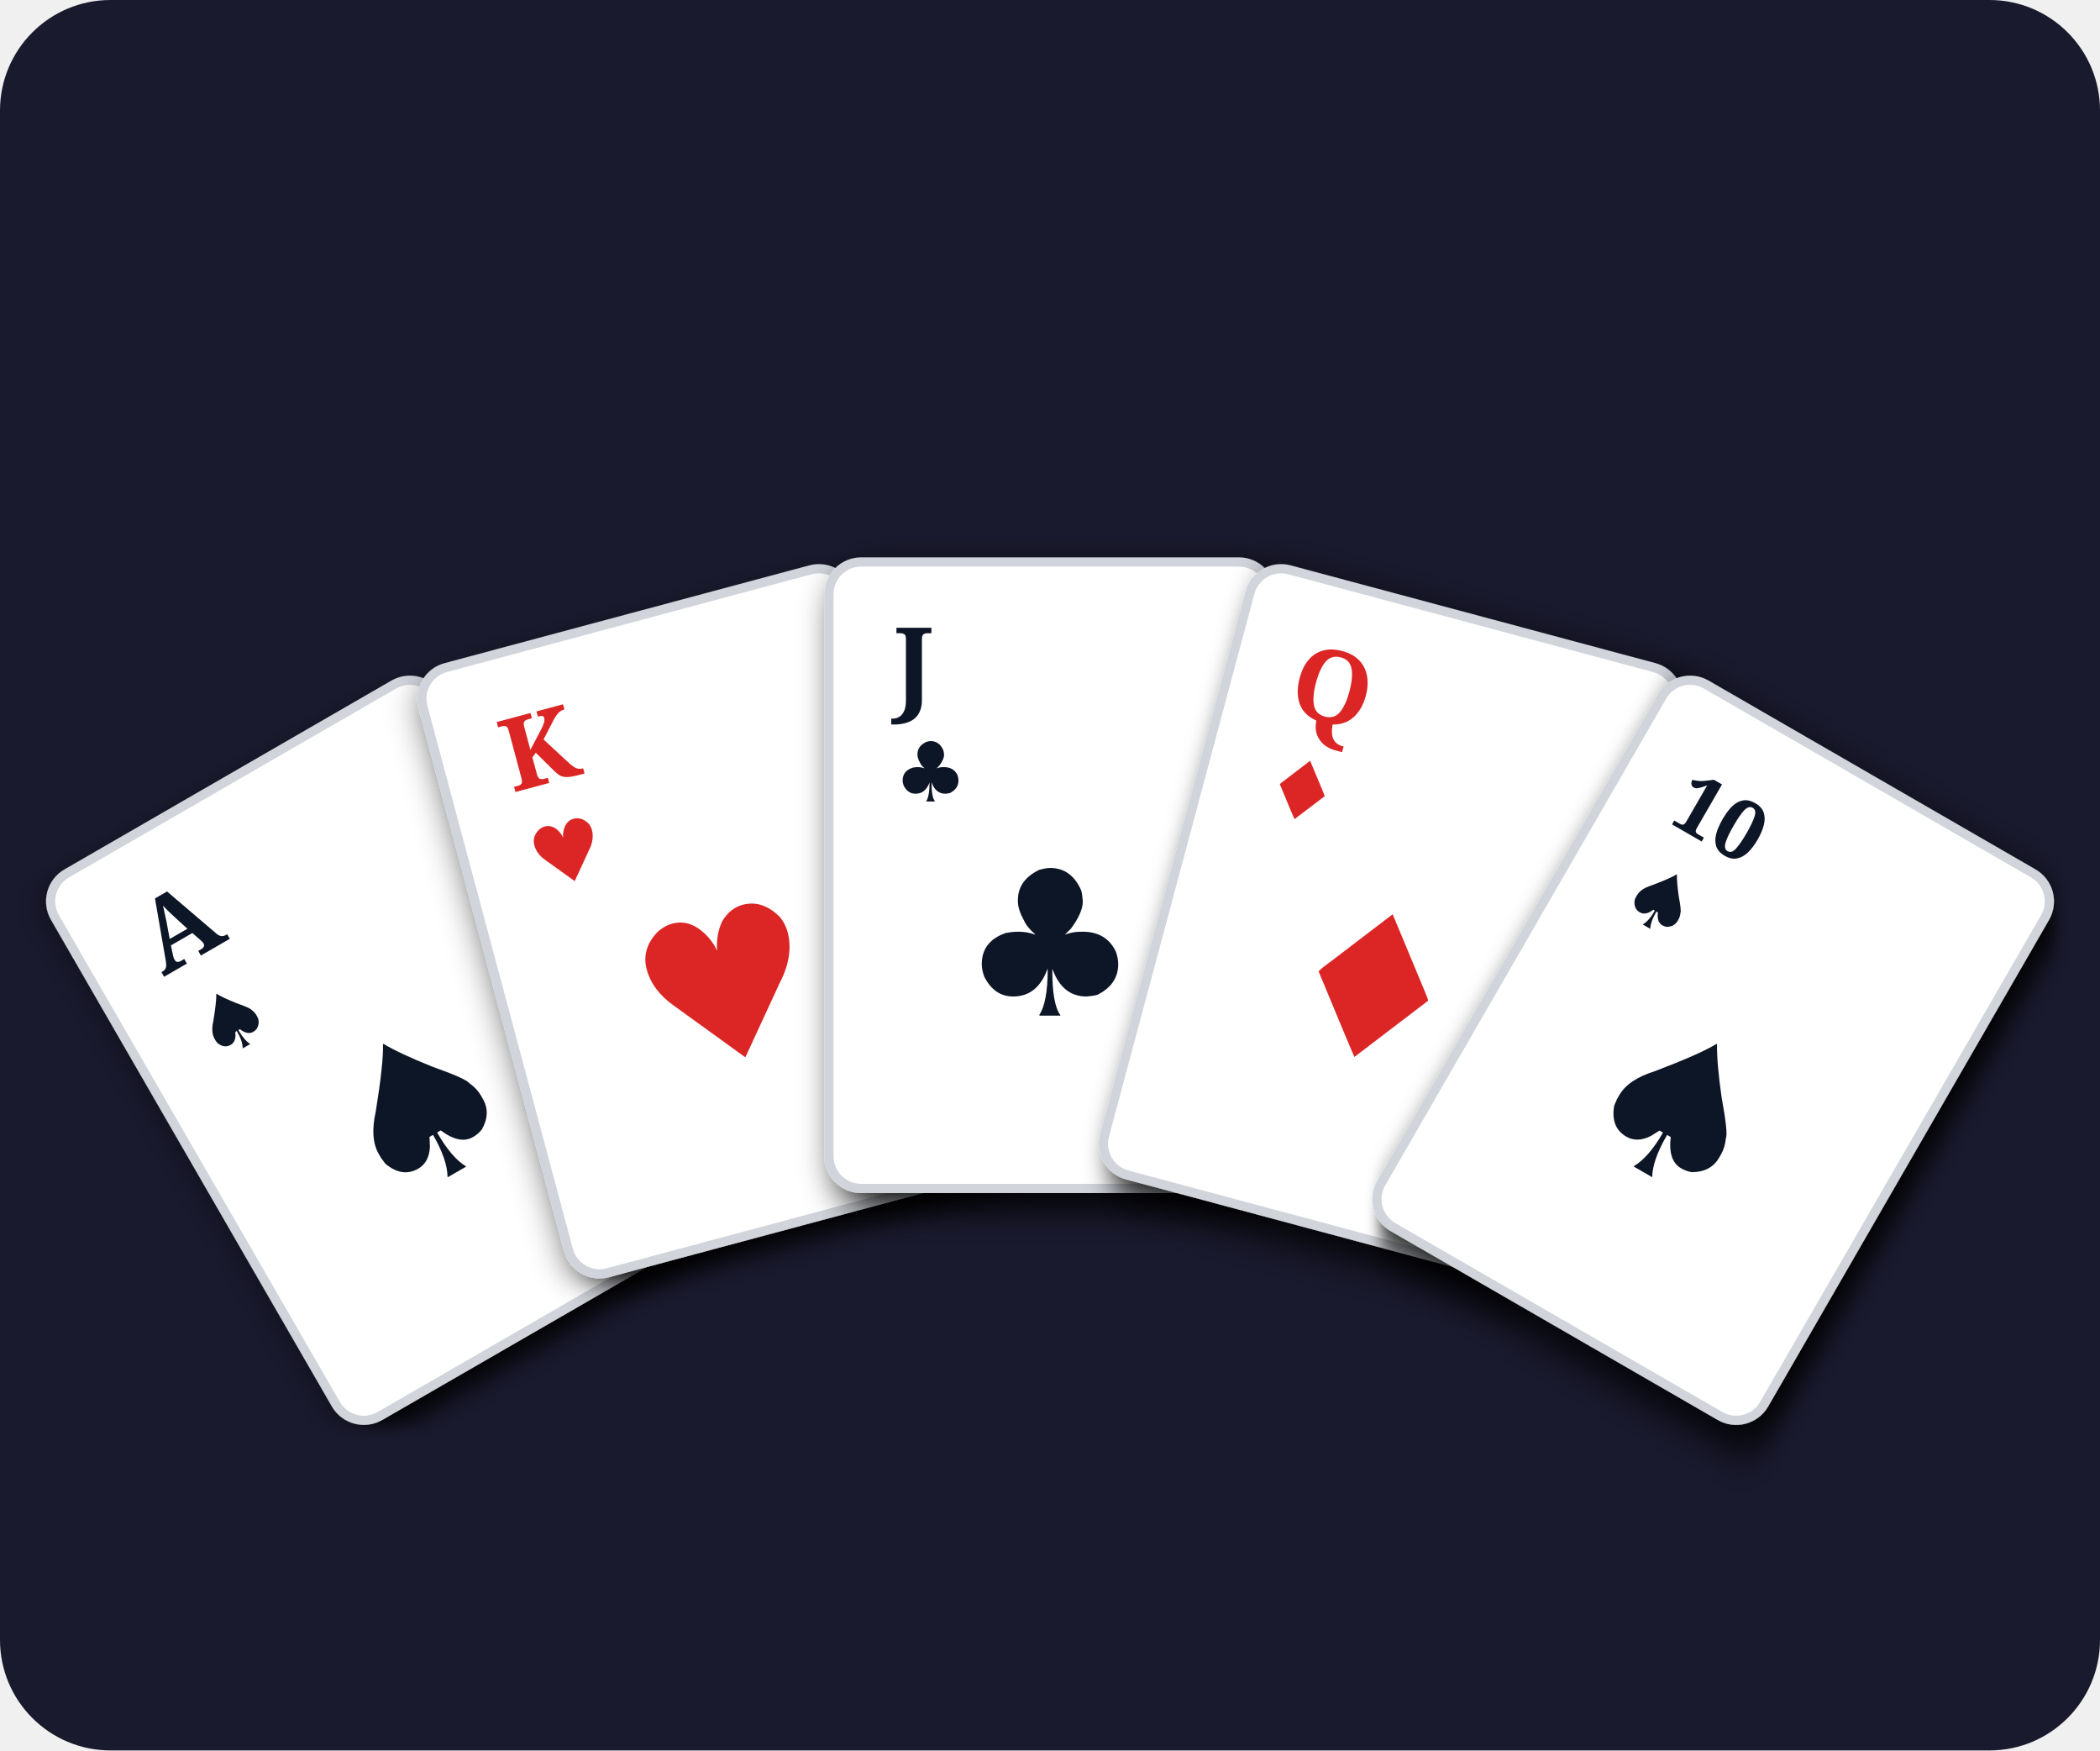
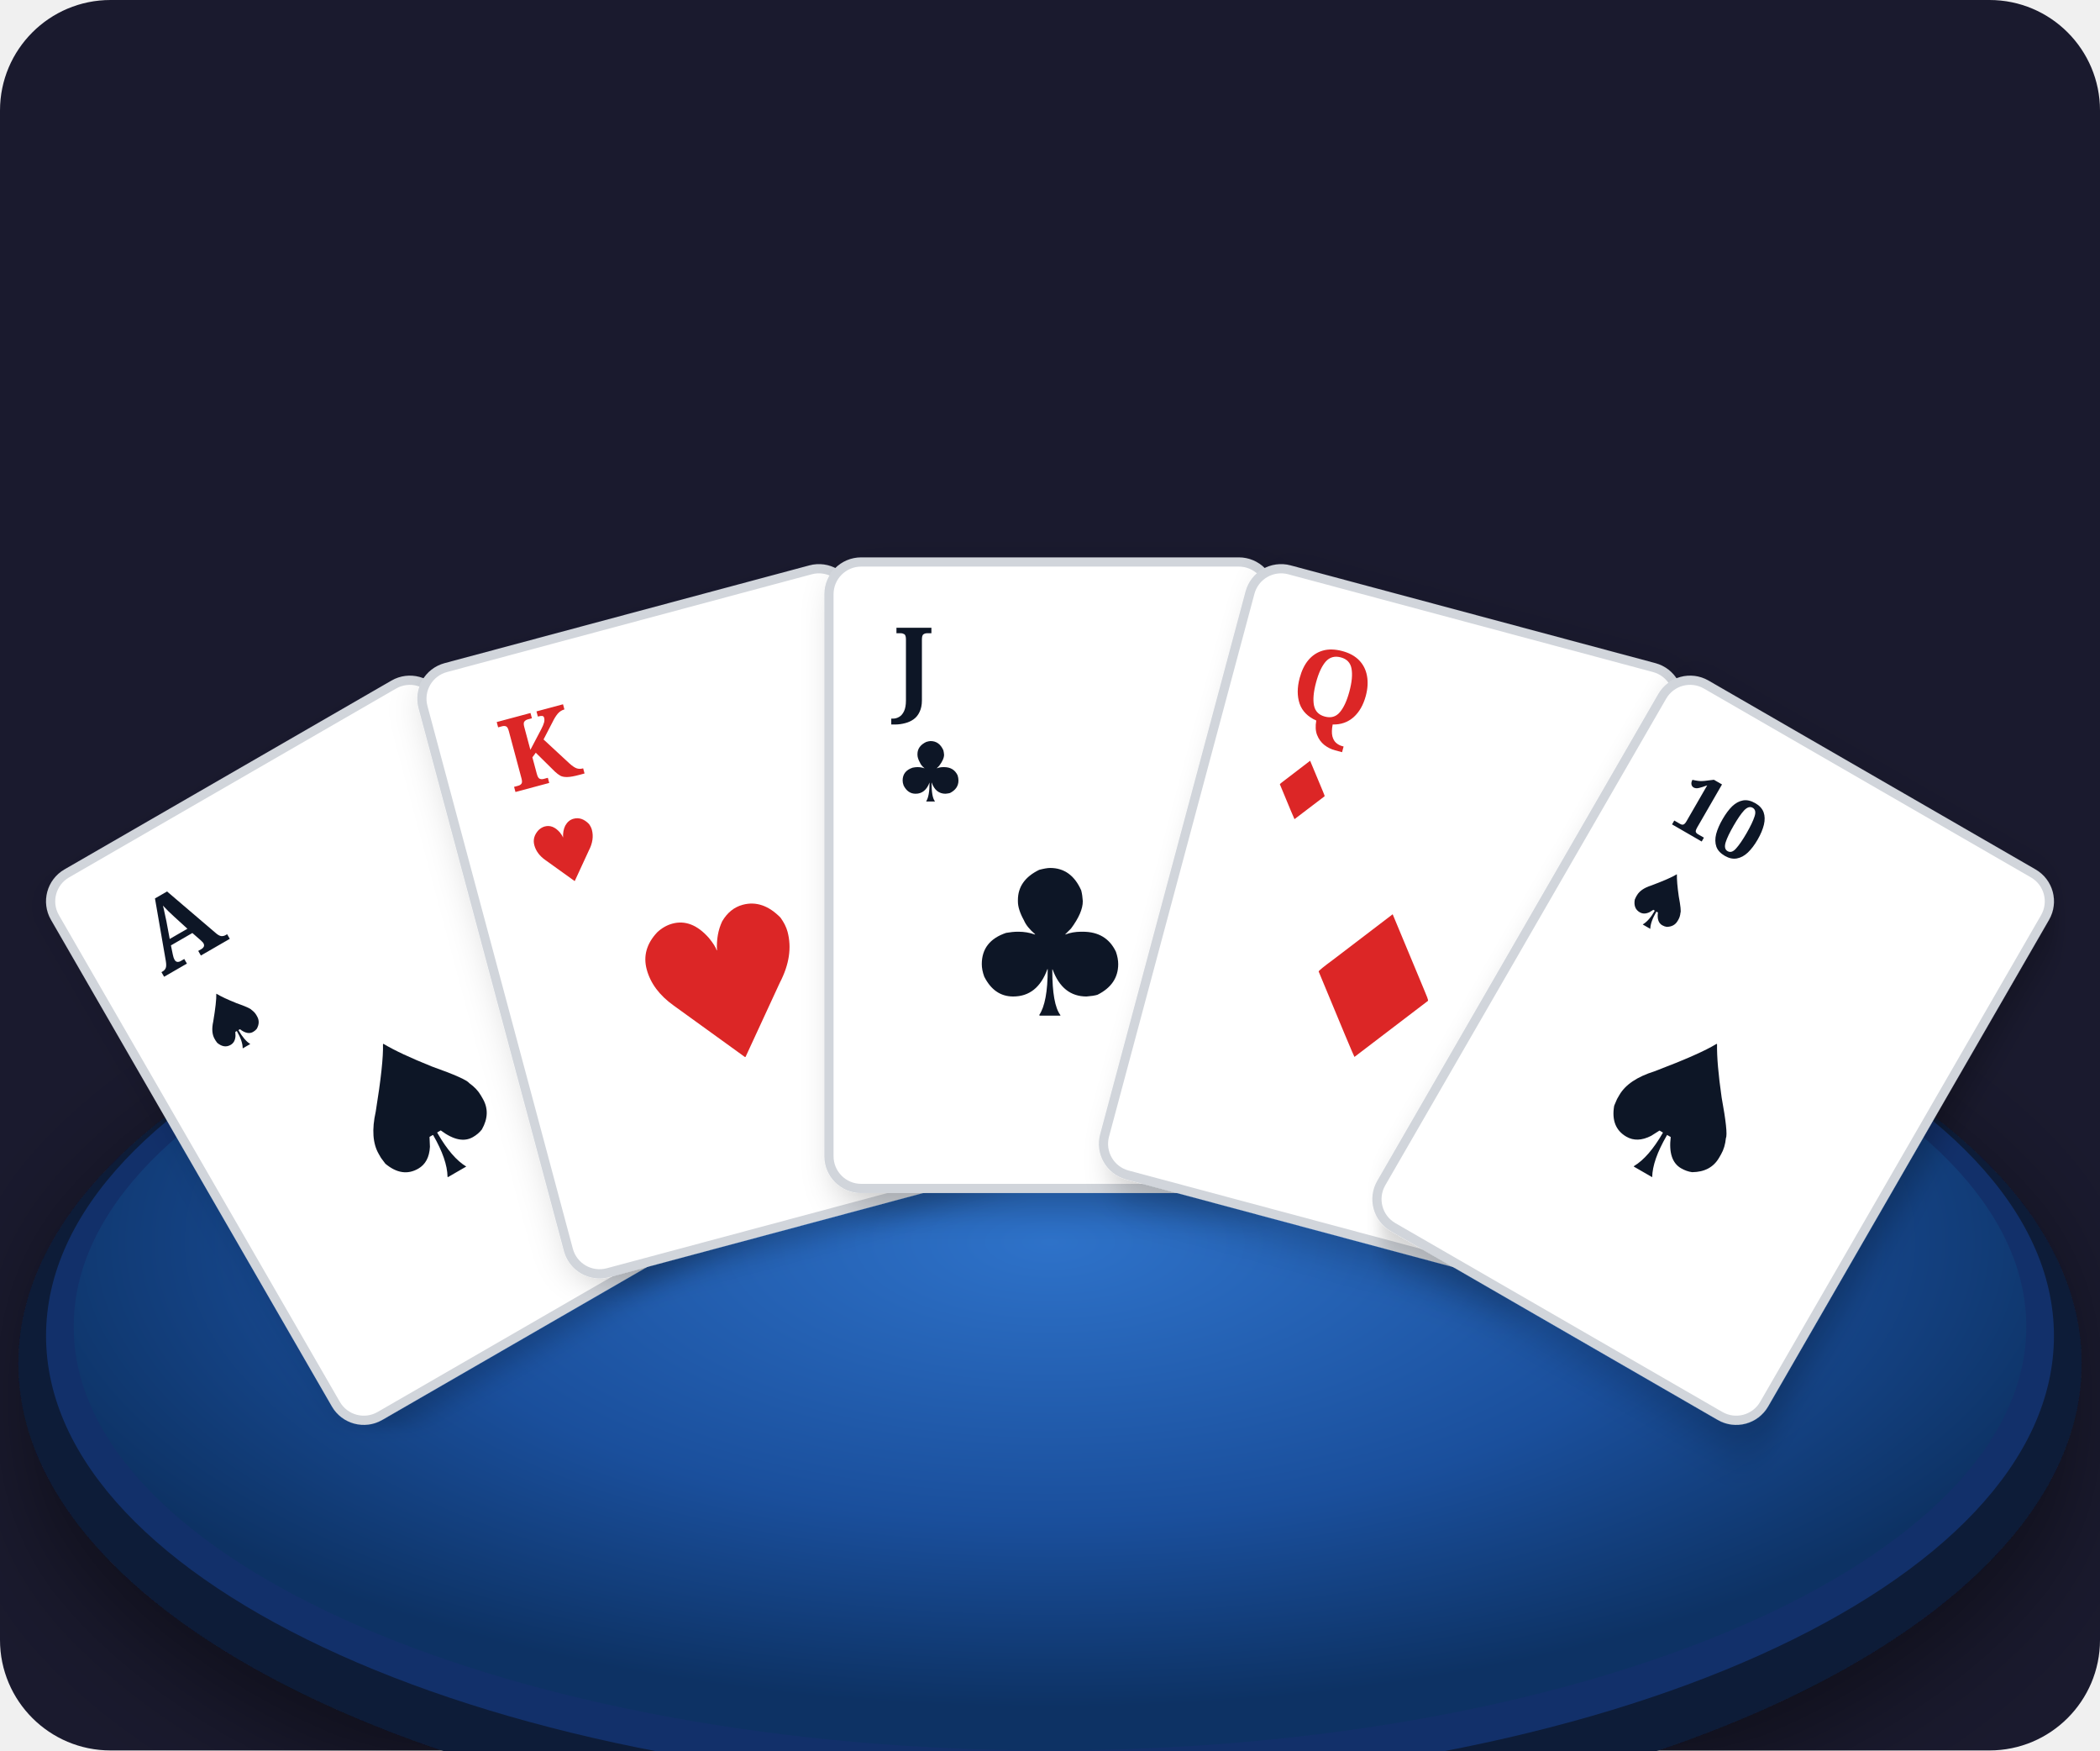
<svg xmlns="http://www.w3.org/2000/svg" viewBox="0 0 228 190" width="228" height="190">
  <rect width="228" height="190" fill="#1a1a2e" rx="12" />
  <defs>
    <filter id="card-shadow" x="-15%" y="-15%" width="130%" height="130%">
-       <feDropShadow dx="1.5" dy="1.5" stdDeviation="2" floodColor="#000" floodOpacity="0.22" />
+       <feDropShadow dx="1.5" dy="1.5" stdDeviation="2" flood-color="#000" flood-opacity="0.22" />
    </filter>
+     <filter id="table-shadow" x="-5%" y="-15%" width="110%" height="140%">
+       <feDropShadow dx="0" dy="4" stdDeviation="6" flood-color="#000" flood-opacity="0.45" />
+     </filter>
+     <radialGradient id="table-felt" cx="50%" cy="40%" r="55%">
+       <stop offset="0%" stop-color="#2e72c9" />
+       <stop offset="60%" stop-color="#1a4f9c" />
+       <stop offset="100%" stop-color="#0d3264" />
+     </radialGradient>
  </defs>
+   <ellipse cx="114" cy="148" rx="112" ry="52" fill="#081b38" filter="url(#table-shadow)" />
+   <ellipse cx="114" cy="145" rx="109" ry="49" fill="#12306a" />
+   <ellipse cx="114" cy="144" rx="106" ry="46" fill="url(#table-felt)" />
  <g transform="translate(42,114) rotate(-30)" filter="url(#card-shadow)">
    <rect x="-24" y="-34" width="48" height="68" rx="3.5" fill="white" stroke="#D1D5DB" stroke-width="1" />
    <text x="-17" y="-19" font-family="Georgia, serif" font-size="11" font-weight="bold" fill="#111827">A</text>
    <text x="-17" y="-8" font-family="Georgia, serif" font-size="9" fill="#111827">♠</text>
    <text x="0" y="9" font-family="Georgia, serif" font-size="22" fill="#111827" text-anchor="middle" dominant-baseline="middle">♠</text>
  </g>
  <g transform="translate(77,100) rotate(-15)" filter="url(#card-shadow)">
    <rect x="-24" y="-34" width="48" height="68" rx="3.5" fill="white" stroke="#D1D5DB" stroke-width="1" />
    <text x="-17" y="-19" font-family="Georgia, serif" font-size="11" font-weight="bold" fill="#DC2626">K</text>
    <text x="-17" y="-8" font-family="Georgia, serif" font-size="9" fill="#DC2626">♥</text>
    <text x="0" y="9" font-family="Georgia, serif" font-size="22" fill="#DC2626" text-anchor="middle" dominant-baseline="middle">♥</text>
  </g>
  <g transform="translate(114,95) rotate(0)" filter="url(#card-shadow)">
    <rect x="-24" y="-34" width="48" height="68" rx="3.5" fill="white" stroke="#D1D5DB" stroke-width="1" />
    <text x="-17" y="-19" font-family="Georgia, serif" font-size="11" font-weight="bold" fill="#111827">J</text>
    <text x="-17" y="-8" font-family="Georgia, serif" font-size="9" fill="#111827">♣</text>
    <text x="0" y="9" font-family="Georgia, serif" font-size="22" fill="#111827" text-anchor="middle" dominant-baseline="middle">♣</text>
  </g>
  <g transform="translate(151,100) rotate(15)" filter="url(#card-shadow)">
    <rect x="-24" y="-34" width="48" height="68" rx="3.5" fill="white" stroke="#D1D5DB" stroke-width="1" />
    <text x="-17" y="-19" font-family="Georgia, serif" font-size="11" font-weight="bold" fill="#DC2626">Q</text>
    <text x="-17" y="-8" font-family="Georgia, serif" font-size="9" fill="#DC2626">♦</text>
    <text x="0" y="9" font-family="Georgia, serif" font-size="22" fill="#DC2626" text-anchor="middle" dominant-baseline="middle">♦</text>
  </g>
  <g transform="translate(186,114) rotate(30)" filter="url(#card-shadow)">
    <rect x="-24" y="-34" width="48" height="68" rx="3.5" fill="white" stroke="#D1D5DB" stroke-width="1" />
    <text x="-17" y="-19" font-family="Georgia, serif" font-size="9" font-weight="bold" fill="#111827">10</text>
    <text x="-17" y="-8" font-family="Georgia, serif" font-size="9" fill="#111827">♠</text>
    <text x="0" y="9" font-family="Georgia, serif" font-size="22" fill="#111827" text-anchor="middle" dominant-baseline="middle">♠</text>
  </g>
</svg>
